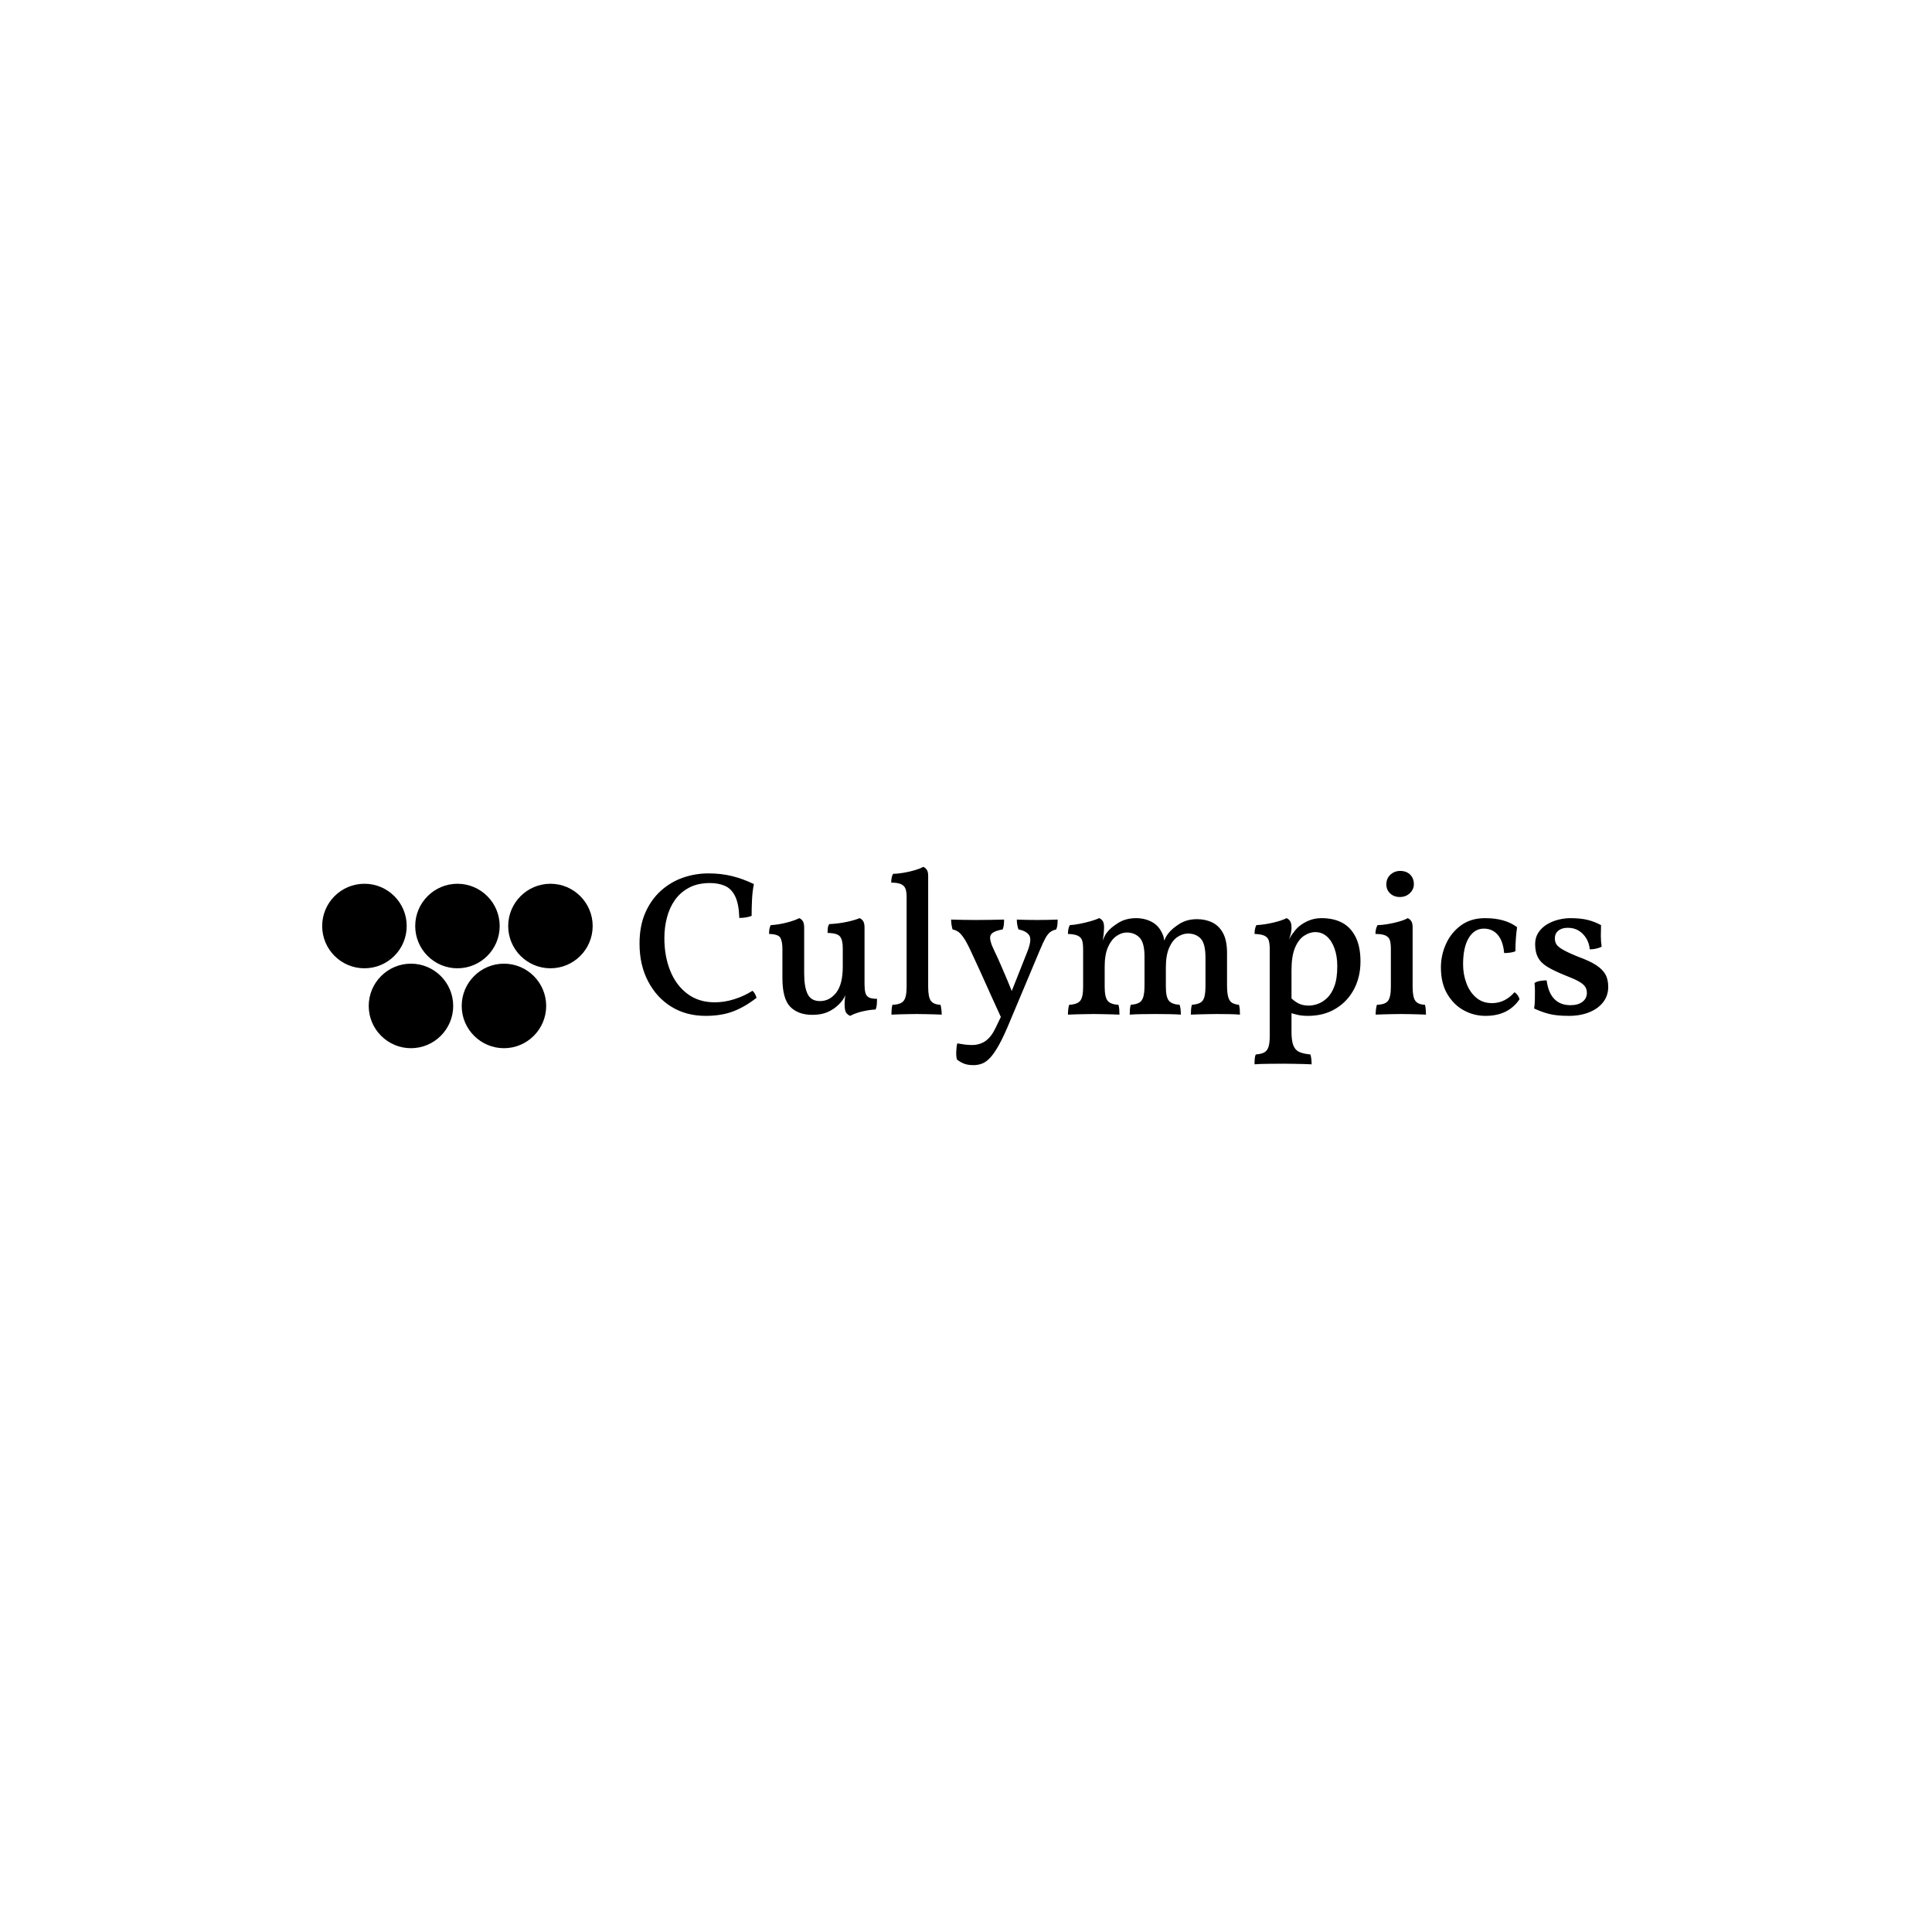
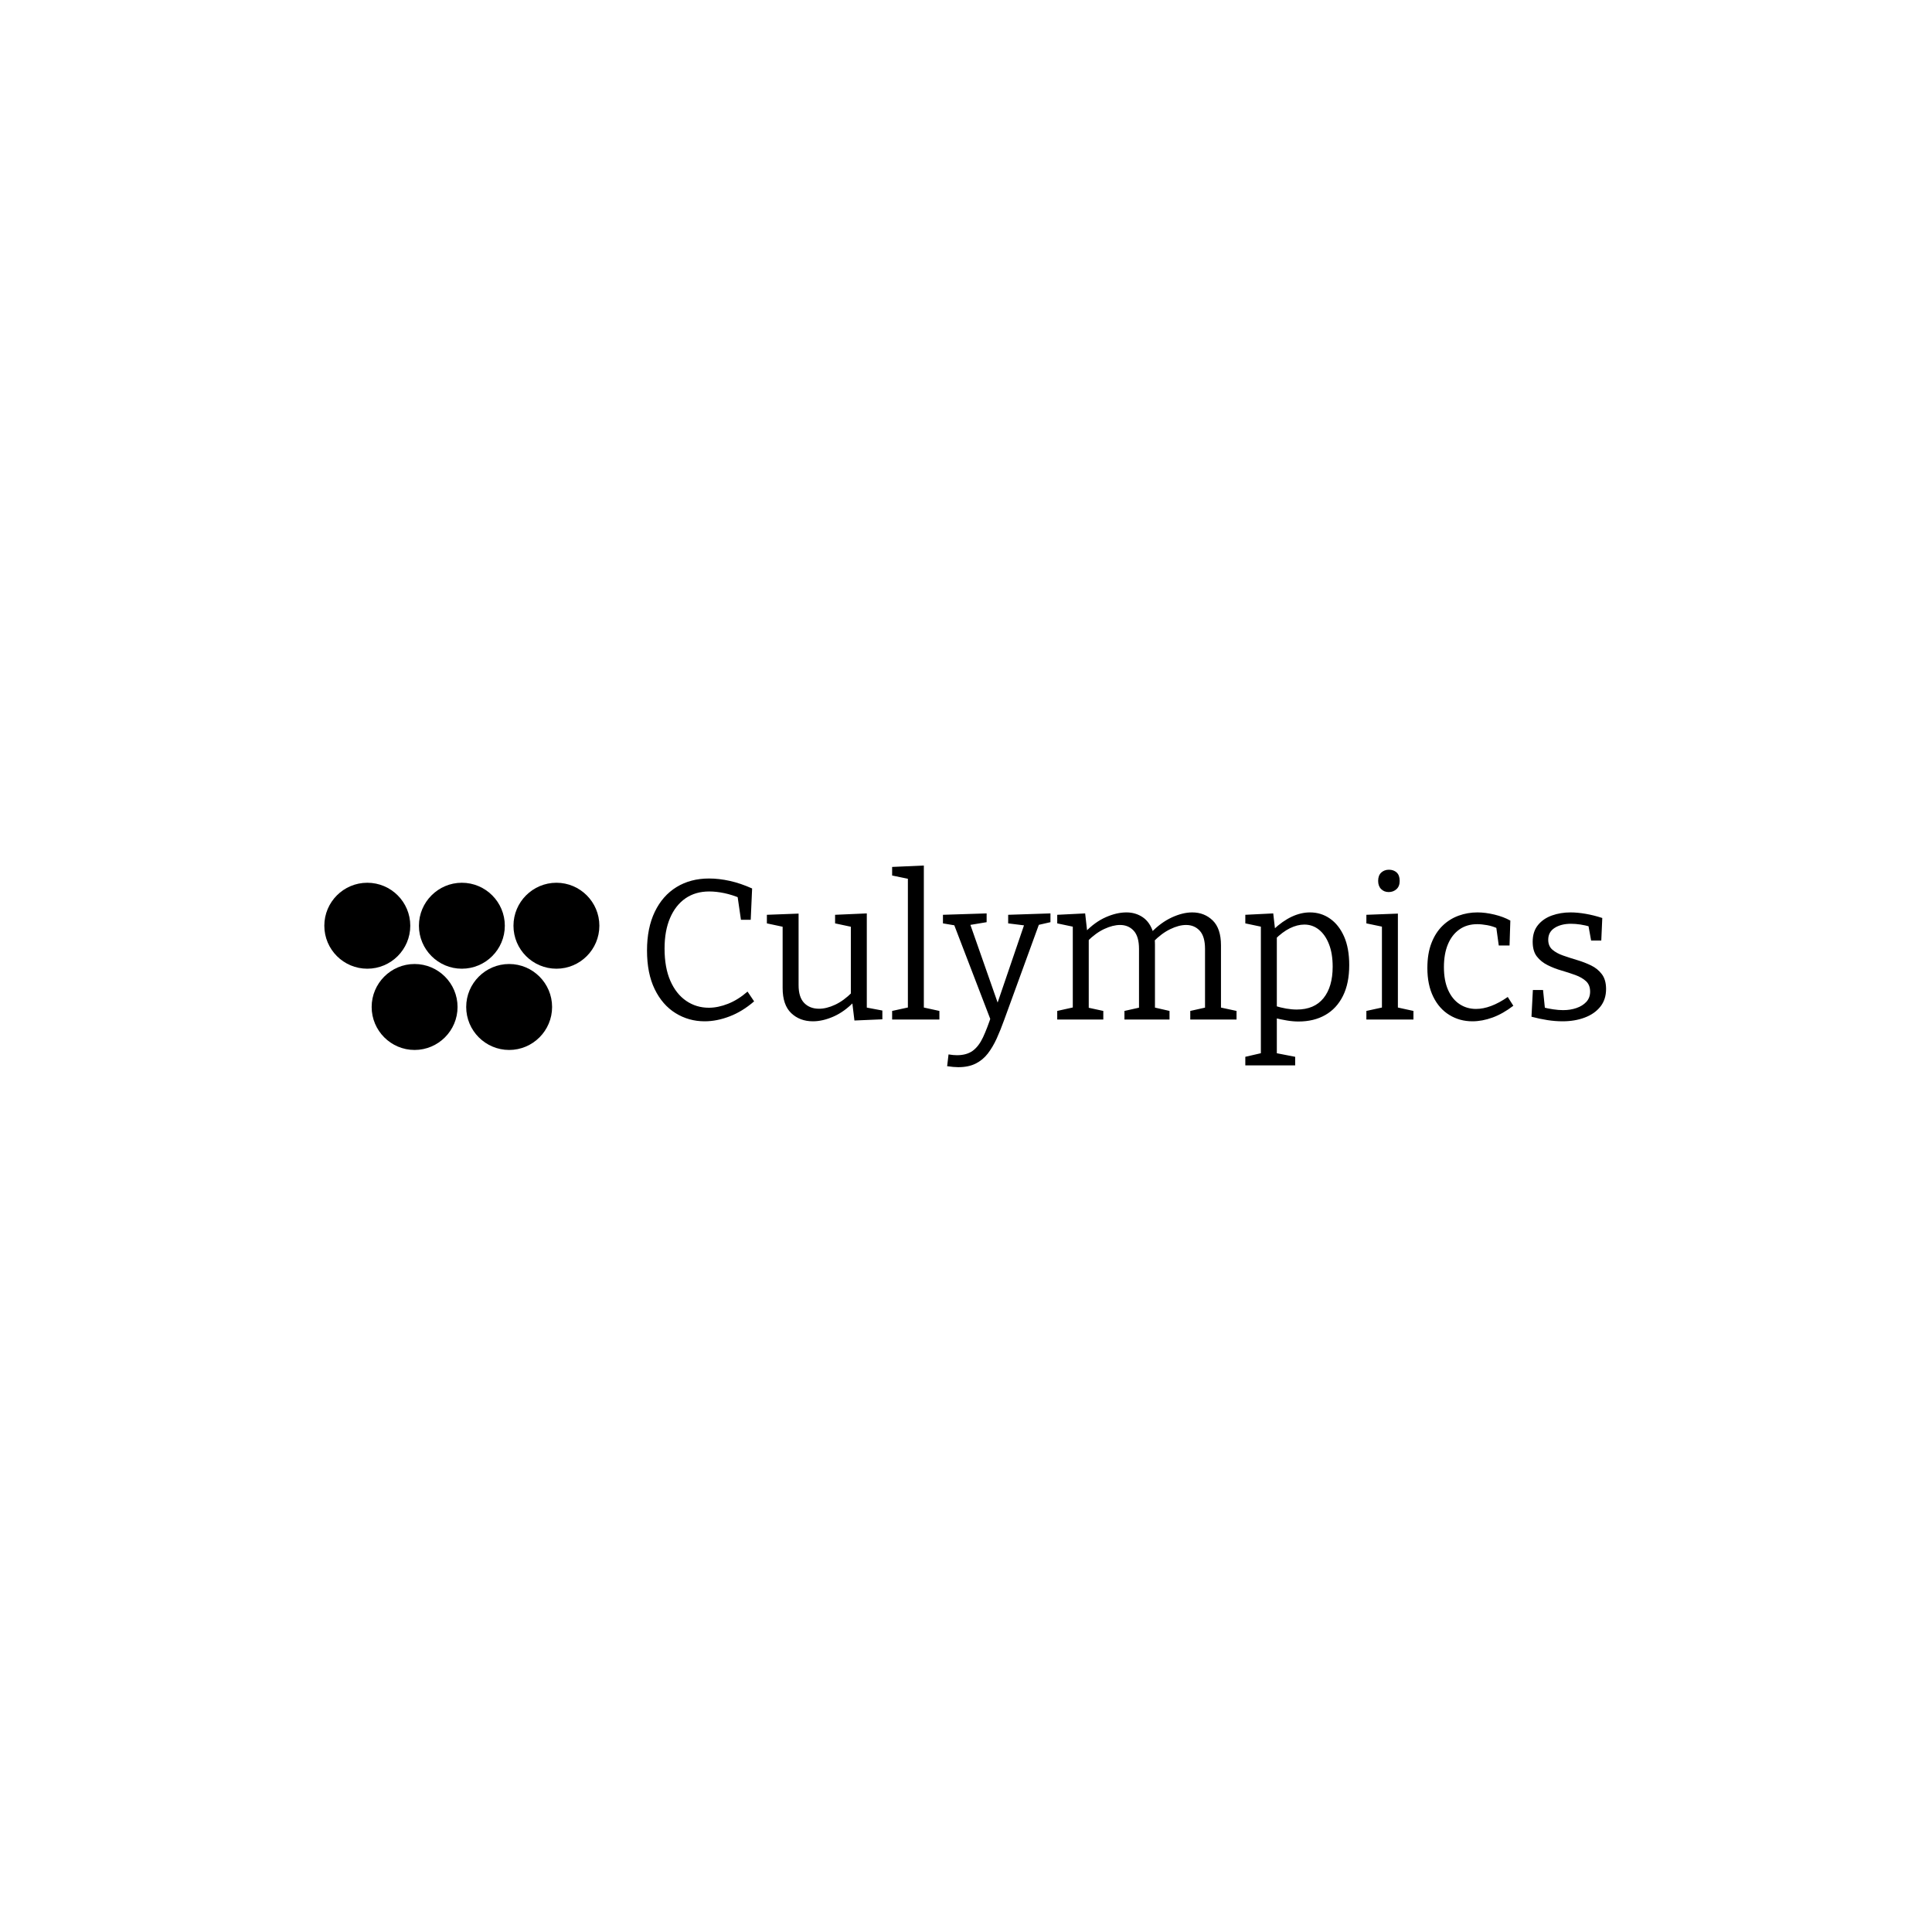
<svg xmlns="http://www.w3.org/2000/svg" version="1.1" width="1500" height="1500" viewBox="0 0 1500 1500">
  <rect width="1500" height="1500" fill="#ffffff" />
-   <g transform="matrix(0.6666667,0,0,0.6666667,249.3939,672.9853)">
-     <svg viewBox="0 0 396 61" data-background-color="#f6efd1" preserveAspectRatio="xMidYMid meet" height="231" width="1500">
-       <g id="tight-bounds" transform="matrix(1,0,0,1,0.24,0.005819928)">
-         <svg viewBox="0 0 395.52 60.988" height="60.988" width="395.52">
+   <g transform="matrix(0.6666667,0,0,0.6666667,249.3939,672.2773)">
+     <svg viewBox="0 0 396 62" data-background-color="#f6efd1" preserveAspectRatio="xMidYMid meet" height="234" width="1500">
+       <g id="tight-bounds" transform="matrix(1,0,0,1,0.24,-0.1102112)">
+         <svg viewBox="0 0 395.52 62.22" height="62.22" width="395.52">
          <g>
-             <svg viewBox="0 0 525.07 80.965" height="60.988" width="395.52">
-               <g transform="matrix(1,0,0,1,129.5499,0)">
-                 <svg viewBox="0 0 395.52 80.965" height="80.965" width="395.52">
+             <svg viewBox="0 0 528.567 83.15" height="62.22" width="395.52">
+               <g transform="matrix(1,0,0,1,133.0473,0)">
+                 <svg viewBox="0 0 395.52 83.15" height="83.15" width="395.52">
                  <g id="textblocktransform">
-                     <svg viewBox="0 0 395.52 80.965" height="80.965" width="395.52" id="textblock">
+                     <svg viewBox="0 0 395.52 83.15" height="83.15" width="395.52" id="textblock">
                      <g>
-                         <svg viewBox="0 0 395.52 80.965" height="80.965" width="395.52">
+                         <svg viewBox="0 0 395.52 83.15" height="83.15" width="395.52">
                          <g transform="matrix(1,0,0,1,0,0)">
-                             <svg width="395.52" viewBox="1.75 -35.85 235.93 48.3" height="80.965" data-palette-color="#af8260">
+                             <svg width="395.52" viewBox="3.05 -38.6 240.43 50.55" height="83.15" data-palette-color="#af8260">
                              <g class="wordmark-text-0" data-fill-palette-color="primary" id="text-0">
-                                 <path d="M17.85 0.45L17.85 0.45Q13.1 0.45 9.5-1.78 5.9-4 3.83-7.98 1.75-11.95 1.75-17.15L1.75-17.15Q1.75-21.45 3.15-24.65 4.55-27.85 6.93-30 9.3-32.15 12.3-33.2 15.3-34.25 18.55-34.25L18.55-34.25Q21.6-34.25 24.25-33.6 26.9-32.95 29.6-31.65L29.6-31.65Q29.25-29.9 29.15-27.93 29.05-25.95 29.05-23.9L29.05-23.9Q28.4-23.65 27.65-23.53 26.9-23.4 26.05-23.4L26.05-23.4Q25.95-26.8 25.05-28.65 24.15-30.5 22.58-31.2 21-31.9 18.9-31.9L18.9-31.9Q15.95-31.9 13.83-30.78 11.7-29.65 10.38-27.78 9.05-25.9 8.43-23.5 7.8-21.1 7.8-18.5L7.8-18.5Q7.8-14.1 9.22-10.55 10.65-7 13.4-4.93 16.15-2.85 20.1-2.85L20.1-2.85Q22.4-2.85 24.8-3.6 27.2-4.35 29.25-5.65L29.25-5.65Q29.6-5.4 29.88-4.88 30.15-4.35 30.25-3.95L30.25-3.95Q27.45-1.75 24.58-0.65 21.7 0.45 17.85 0.45ZM43.85 0.2L43.85 0.2Q40.4 0.2 38.47-1.75 36.55-3.7 36.55-8.75L36.55-8.75 36.55-15.8Q36.55-17.7 36.05-18.57 35.55-19.45 33.3-19.5L33.3-19.5Q33.3-20.1 33.37-20.63 33.45-21.15 33.7-21.65L33.7-21.65Q35.55-21.75 37.52-22.25 39.5-22.75 40.65-23.35L40.65-23.35Q41.15-23.15 41.5-22.65 41.85-22.15 41.85-21L41.85-21 41.85-9.9Q41.85-6.55 42.7-4.85 43.55-3.15 45.7-3.15L45.7-3.15Q48.05-3.15 49.65-5.2 51.25-7.25 51.25-11.55L51.25-11.55 51.25-16.05Q51.25-17.95 50.62-18.82 50-19.7 47.55-19.75L47.55-19.75Q47.55-20.35 47.6-20.88 47.65-21.4 47.95-21.9L47.95-21.9Q50.15-22 52.17-22.43 54.2-22.85 55.35-23.35L55.35-23.35Q55.85-23.15 56.2-22.65 56.55-22.15 56.55-21L56.55-21 56.55-6.65 51.95-4.8Q51.7-4.1 51.25-3.45 50.8-2.8 50.2-2.25L50.2-2.25Q48.95-1.05 47.45-0.43 45.95 0.2 43.85 0.2ZM53.05 0.45L53.05 0.45Q52.45 0.2 52.07-0.33 51.7-0.85 51.7-2.45L51.7-2.45Q51.7-3.05 51.8-4.08 51.9-5.1 52.2-6.7L52.2-6.7 56.55-7.25Q56.55-6 56.75-5.2 56.95-4.4 57.6-4.05 58.25-3.7 59.6-3.7L59.6-3.7Q59.6-3.1 59.55-2.4 59.5-1.7 59.25-1.1L59.25-1.1Q57.85-1.05 56.1-0.65 54.35-0.25 53.05 0.45ZM63.1 0.15L63.1 0.15Q63.1-0.45 63.15-1.1 63.2-1.75 63.35-2.25L63.35-2.25Q65.35-2.3 66.07-3.2 66.8-4.1 66.8-6.6L66.8-6.6 66.8-28.55Q66.8-29.7 66.55-30.45 66.3-31.2 65.5-31.6 64.7-32 63.05-32L63.05-32Q63.05-32.6 63.15-33.15 63.25-33.7 63.5-34.15L63.5-34.15Q64.55-34.15 66.05-34.4 67.55-34.65 68.87-35.05 70.2-35.45 70.85-35.85L70.85-35.85Q71.35-35.65 71.7-35.15 72.05-34.65 72.05-33.65L72.05-33.65 72.05-6.6Q72.05-4.1 72.72-3.2 73.4-2.3 75.05-2.25L75.05-2.25Q75.2-1.75 75.27-1.05 75.35-0.35 75.35 0.15L75.35 0.15Q74.5 0.1 73.5 0.08 72.5 0.05 71.4 0.03 70.3 0 69.25 0L69.25 0Q68.2 0 67.05 0.03 65.9 0.05 64.9 0.08 63.9 0.1 63.1 0.15ZM92.64-6.2L96.09-14.9Q97.34-17.95 96.72-19.07 96.09-20.2 94.04-20.6L94.04-20.6Q93.84-21.15 93.74-21.78 93.64-22.4 93.64-23L93.64-23Q94.79-22.95 96.02-22.93 97.24-22.9 98.59-22.9L98.59-22.9Q99.99-22.9 101.24-22.93 102.49-22.95 103.59-23L103.59-23Q103.59-22.45 103.54-21.83 103.49-21.2 103.24-20.6L103.24-20.6Q102.34-20.4 101.74-19.93 101.14-19.45 100.59-18.45 100.04-17.45 99.29-15.65L99.29-15.65 91.94 1.85Q90.54 5.25 89.39 7.35 88.24 9.45 87.24 10.55 86.24 11.65 85.24 12.05 84.24 12.45 83.09 12.45L83.09 12.45Q81.54 12.45 80.57 12 79.59 11.55 79.04 11.05L79.04 11.05Q78.84 10.25 78.89 9.08 78.94 7.9 79.14 7.15L79.14 7.15Q79.99 7.3 80.92 7.43 81.84 7.55 82.79 7.55L82.79 7.55Q84.24 7.55 85.52 6.88 86.79 6.2 87.74 4.7L87.74 4.7Q88.34 3.75 89.72 0.78 91.09-2.2 92.64-6.2L92.64-6.2ZM92.84-4.45L90.04 1.35Q88.79-1.35 87.44-4.35 86.09-7.35 84.84-10.13 83.59-12.9 82.64-14.9L82.64-14.9Q81.59-17.2 80.84-18.35 80.09-19.5 79.44-19.98 78.79-20.45 77.99-20.6L77.99-20.6Q77.84-21.1 77.74-21.73 77.64-22.35 77.64-23L77.64-23Q79.09-22.95 80.64-22.93 82.19-22.9 83.59-22.9L83.59-22.9Q85.04-22.9 87.02-22.93 88.99-22.95 90.54-23L90.54-23Q90.54-22.3 90.47-21.68 90.39-21.05 90.19-20.6L90.19-20.6Q87.59-20.15 87.22-19.1 86.84-18.05 88.19-15.35L88.19-15.35Q88.89-13.9 89.74-11.95 90.59-10 91.42-8.03 92.24-6.05 92.84-4.45L92.84-4.45ZM106.09 0.15L106.09 0.15Q106.09-0.6 106.17-1.2 106.24-1.8 106.39-2.25L106.39-2.25Q108.39-2.35 109.09-3.23 109.79-4.1 109.79-6.6L109.79-6.6 109.79-15.7Q109.79-17.05 109.57-17.85 109.34-18.65 108.54-19.05 107.74-19.45 106.09-19.5L106.09-19.5Q106.09-20.1 106.19-20.63 106.29-21.15 106.54-21.65L106.54-21.65Q107.59-21.7 108.99-21.98 110.39-22.25 111.69-22.63 112.99-23 113.69-23.35L113.69-23.35Q114.14-23.2 114.52-22.7 114.89-22.2 114.89-21.15L114.89-21.15Q114.89-20.35 114.77-19.3 114.64-18.25 114.34-16.15L114.34-16.15 113.89-16.1Q114.64-18.15 114.99-18.88 115.34-19.6 115.59-19.85L115.59-19.85Q116.44-21 118.32-22.18 120.19-23.35 122.69-23.35L122.69-23.35Q124.84-23.35 126.62-22.38 128.39-21.4 129.24-19.2L129.24-19.2Q129.54-18.5 129.54-17.4L129.54-17.4 129.34-17.4Q129.89-18.85 130.59-19.7L130.59-19.7Q131.44-20.8 133.24-21.95 135.04-23.1 137.54-23.1L137.54-23.1Q139.59-23.1 141.24-22.3 142.89-21.5 143.87-19.7 144.84-17.9 144.84-14.85L144.84-14.85 144.84-7Q144.84-5.1 145.14-4.1 145.44-3.1 146.07-2.73 146.69-2.35 147.74-2.25L147.74-2.25Q147.89-1.75 147.94-1.18 147.99-0.6 147.99 0.15L147.99 0.15Q146.89 0.05 145.39 0.03 143.89 0 142.34 0L142.34 0Q141.29 0 140.17 0.03 139.04 0.05 137.97 0.08 136.89 0.1 136.04 0.15L136.04 0.15Q136.04-0.65 136.09-1.23 136.14-1.8 136.29-2.25L136.29-2.25Q137.59-2.35 138.32-2.75 139.04-3.15 139.32-4.15 139.59-5.15 139.59-6.9L139.59-6.9 139.59-13.7Q139.59-17.15 138.42-18.38 137.24-19.6 135.34-19.6L135.34-19.6Q134.04-19.6 132.79-18.78 131.54-17.95 130.74-16.13 129.94-14.3 129.94-11.35L129.94-11.35 129.94-6.65Q129.94-4.1 130.69-3.23 131.44-2.35 133.29-2.25L133.29-2.25Q133.44-1.8 133.52-1.2 133.59-0.6 133.59 0.15L133.59 0.15Q132.34 0.05 130.64 0.03 128.94 0 127.39 0L127.39 0Q125.79 0 124.14 0.03 122.49 0.05 121.14 0.15L121.14 0.15Q121.14-0.6 121.19-1.2 121.24-1.8 121.39-2.25L121.39-2.25Q122.69-2.35 123.42-2.75 124.14-3.15 124.44-4.15 124.74-5.15 124.74-7L124.74-7 124.74-14Q124.74-17.35 123.54-18.6 122.34-19.85 120.39-19.85L120.39-19.85Q119.14-19.85 117.89-18.98 116.64-18.1 115.84-16.28 115.04-14.45 115.04-11.55L115.04-11.55 115.04-6.65Q115.04-4.15 115.74-3.25 116.44-2.35 118.39-2.25L118.39-2.25Q118.54-1.75 118.59-1.18 118.64-0.6 118.64 0.15L118.64 0.15Q117.84 0.1 116.72 0.08 115.59 0.05 114.44 0.03 113.29 0 112.34 0L112.34 0Q111.44 0 110.27 0.03 109.09 0.05 107.99 0.08 106.89 0.1 106.09 0.15ZM151.54 12.25L151.54 12.25Q151.54 11.45 151.59 10.85 151.64 10.25 151.84 9.85L151.84 9.85Q153.19 9.75 153.91 9.35 154.64 8.95 154.94 8 155.24 7.05 155.24 5.3L155.24 5.3 155.24-15.8Q155.24-17.1 155.01-17.88 154.79-18.65 153.99-19.05 153.19-19.45 151.54-19.5L151.54-19.5Q151.54-20.1 151.64-20.65 151.74-21.2 151.99-21.65L151.99-21.65Q153.89-21.75 156.04-22.25 158.19-22.75 159.34-23.35L159.34-23.35Q159.84-23.15 160.19-22.65 160.54-22.15 160.54-21L160.54-21Q160.54-20 160.21-19 159.89-18 159.39-16.45L159.39-16.45 160.54-15.45 160.54 4.35Q160.54 6.5 160.99 7.65 161.44 8.8 162.46 9.25 163.49 9.7 165.14 9.85L165.14 9.85Q165.29 10.3 165.36 10.9 165.44 11.5 165.44 12.25L165.44 12.25Q164.64 12.2 163.54 12.18 162.44 12.15 161.19 12.13 159.94 12.1 158.69 12.1L158.69 12.1Q156.79 12.1 154.74 12.13 152.69 12.15 151.54 12.25ZM164.54 0.45L164.54 0.45Q163.19 0.45 162.16 0.23 161.14 0 159.89-0.4L159.89-0.4 159.89-4.45Q160.84-3.4 161.96-2.73 163.09-2.05 164.74-2.05L164.74-2.05Q165.74-2.05 166.91-2.45 168.09-2.85 169.19-3.88 170.29-4.9 170.99-6.78 171.69-8.65 171.69-11.65L171.69-11.65Q171.69-14.1 171.01-15.98 170.34-17.85 169.14-18.9 167.94-19.95 166.34-19.95L166.34-19.95Q164.94-19.95 163.59-19.05 162.24-18.15 161.39-16.13 160.54-14.1 160.54-10.7L160.54-10.7 158.94-15.95Q159.64-17.65 160.16-18.57 160.69-19.5 161.09-19.9L161.09-19.9Q161.54-20.65 162.51-21.45 163.49-22.25 164.86-22.8 166.24-23.35 167.84-23.35L167.84-23.35Q170.79-23.35 172.89-22.23 174.99-21.1 176.16-18.75 177.34-16.4 177.34-12.8L177.34-12.8Q177.34-9 175.74-6 174.14-3 171.26-1.28 168.39 0.45 164.54 0.45ZM181.04 0.15L181.04 0.15Q181.04-0.45 181.11-1.1 181.19-1.75 181.34-2.25L181.34-2.25Q183.34-2.3 184.04-3.2 184.74-4.1 184.74-6.6L184.74-6.6 184.74-15.95Q184.74-17.15 184.51-17.93 184.29-18.7 183.49-19.1 182.69-19.5 180.99-19.5L180.99-19.5Q180.99-20.1 181.11-20.65 181.24-21.2 181.49-21.65L181.49-21.65Q182.49-21.65 183.99-21.9 185.49-22.15 186.84-22.55 188.19-22.95 188.84-23.35L188.84-23.35Q189.34-23.15 189.69-22.65 190.04-22.15 190.04-21.15L190.04-21.15 190.04-6.6Q190.04-4.1 190.71-3.2 191.39-2.3 193.04-2.25L193.04-2.25Q193.19-1.75 193.24-1.05 193.29-0.35 193.29 0.15L193.29 0.15Q192.49 0.1 191.49 0.08 190.49 0.05 189.39 0.03 188.29 0 187.24 0L187.24 0Q186.14 0 185.01 0.03 183.89 0.05 182.86 0.08 181.84 0.1 181.04 0.15ZM186.94-28.5L186.94-28.5Q185.49-28.5 184.56-29.38 183.64-30.25 183.64-31.55L183.64-31.55Q183.64-33.05 184.64-33.95 185.64-34.85 186.99-34.85L186.99-34.85Q188.54-34.85 189.44-33.95 190.34-33.05 190.34-31.6L190.34-31.6Q190.34-30.35 189.36-29.43 188.39-28.5 186.94-28.5ZM216.08-3.6L216.08-3.6Q214.73-1.6 212.68-0.58 210.63 0.45 207.78 0.45L207.78 0.45Q204.98 0.45 202.53-0.88 200.08-2.2 198.51-4.83 196.93-7.45 196.93-11.35L196.93-11.35Q196.93-14.35 198.18-17.1 199.43-19.85 201.83-21.6 204.23-23.35 207.68-23.35L207.68-23.35Q210.13-23.35 212.08-22.8 214.03-22.25 215.48-21.15L215.48-21.15Q215.28-19.7 215.18-18.28 215.08-16.85 215.08-15.3L215.08-15.3Q214.58-15.05 213.78-14.95 212.98-14.85 212.33-14.85L212.33-14.85Q212.08-17.75 210.78-19.28 209.48-20.8 207.38-20.8L207.38-20.8Q205.08-20.8 203.71-18.53 202.33-16.25 202.33-12.1L202.33-12.1Q202.33-9.7 203.13-7.53 203.93-5.35 205.51-4 207.08-2.65 209.38-2.65L209.38-2.65Q210.98-2.65 212.38-3.35 213.78-4.05 214.83-5.3L214.83-5.3Q215.28-5.05 215.61-4.6 215.93-4.15 216.08-3.6ZM235.93-21.65L235.93-21.65Q235.88-20.4 235.88-19.05 235.88-17.7 236.08-16.4L236.08-16.4Q235.53-16.1 234.76-15.93 233.98-15.75 233.18-15.75L233.18-15.75Q233.08-17.1 232.41-18.3 231.73-19.5 230.58-20.25 229.43-21 227.83-21L227.83-21Q226.38-21 225.53-20.3 224.68-19.6 224.68-18.45L224.68-18.45Q224.68-17.65 225.03-17.03 225.38-16.4 226.63-15.68 227.88-14.95 230.48-13.9L230.48-13.9Q233.23-12.9 234.78-11.88 236.33-10.85 237.01-9.63 237.68-8.4 237.68-6.6L237.68-6.6Q237.68-4.5 236.46-2.9 235.23-1.3 233.06-0.43 230.88 0.45 228.13 0.45L228.13 0.45Q225.08 0.45 223.26-0.03 221.43-0.5 219.63-1.35L219.63-1.35Q219.78-2.2 219.81-3.35 219.83-4.5 219.83-5.63 219.83-6.75 219.73-7.55L219.73-7.55Q220.18-7.9 221.03-8.05 221.88-8.2 222.68-8.2L222.68-8.2Q223.08-5.15 224.56-3.65 226.03-2.15 228.48-2.15L228.48-2.15Q230.33-2.15 231.41-2.98 232.48-3.8 232.48-5.15L232.48-5.15Q232.48-6 232.06-6.65 231.63-7.3 230.53-7.93 229.43-8.55 227.23-9.4L227.23-9.4Q224.63-10.45 223.01-11.4 221.38-12.35 220.63-13.68 219.88-15 219.88-17.05L219.88-17.05Q219.88-18.65 220.68-19.85 221.48-21.05 222.76-21.83 224.03-22.6 225.56-22.98 227.08-23.35 228.48-23.35L228.48-23.35Q230.88-23.35 232.63-22.93 234.38-22.5 235.93-21.65Z" fill="#000000" data-fill-palette-color="primary" />
+                                 <path d="M17.5 0.45L17.5 0.45Q13.5 0.45 10.2-1.6 6.9-3.65 4.98-7.6 3.05-11.55 3.05-17.3L3.05-17.3Q3.05-22.95 5-27 6.95-31.05 10.45-33.2 13.95-35.35 18.6-35.35L18.6-35.35Q21.1-35.35 23.8-34.75 26.5-34.15 29.4-32.85L29.4-32.85 29.05-25 26.6-25 25.7-31.2 26.45-30.4Q24.45-31.25 22.43-31.68 20.4-32.1 18.65-32.1L18.65-32.1Q15.2-32.1 12.7-30.38 10.2-28.65 8.83-25.45 7.45-22.25 7.45-17.8L7.45-17.8Q7.45-13 8.9-9.7 10.35-6.4 12.88-4.67 15.4-2.95 18.55-2.95L18.55-2.95Q20.85-2.95 23.38-3.95 25.9-4.95 28.25-7L28.25-7 29.9-4.55Q26.95-2 23.75-0.78 20.55 0.45 17.5 0.45ZM44.65 0.45L44.65 0.45Q41.35 0.45 39.2-1.6 37.05-3.65 37.05-7.9L37.05-7.9 37.05-23.85 37.55-23.15 33.1-24.1 33.1-26.25 41.05-26.55 41.05-8.6Q41.05-5.6 42.45-4.15 43.85-2.7 46.2-2.7L46.2-2.7Q48.05-2.7 50.2-3.7 52.35-4.7 54.45-6.8L54.45-6.8 54.15-5.9 54.15-23.95 54.65-23.15 50.2-24.1 50.2-26.25 58.15-26.6 58.15-2.45 57.55-3.1 62.05-2.25 62.05-0.05 55.05 0.25 54.45-4.7 55-4.5Q52.55-1.95 49.82-0.75 47.1 0.45 44.65 0.45ZM72.45-38.6L72.45-2.55 72-3.1 76.35-2.15 76.35 0 64.5 0 64.5-2.15 68.85-3.1 68.45-2.55 68.45-35.65 68.85-35.2 64.5-36.1 64.5-38.25 72.45-38.6ZM78.29 11.7L78.29 11.7 78.64 8.75Q79.24 8.85 79.77 8.9 80.29 8.95 80.74 8.95L80.74 8.95Q83.19 8.95 84.72 7.83 86.24 6.7 87.29 4.45 88.34 2.2 89.44-1.15L89.44-1.15 89.29 0.35 79.94-24 80.49-23.55 77.24-24.1 77.24-26.25 88.19-26.6 88.19-24.4 83.69-23.65 83.99-24.1 91.44-2.85 90.54-3.05 97.69-24 97.99-23.55 93.59-24.1 93.59-26.25 104.19-26.6 104.19-24.4 100.69-23.6 101.39-24.05 92.59 0.1Q91.69 2.6 90.72 4.75 89.74 6.9 88.49 8.53 87.24 10.15 85.44 11.05 83.64 11.95 81.09 11.95L81.09 11.95Q79.94 11.95 78.29 11.7ZM129.94-21.85L129.94-21.85 129.39-21.75Q131.84-24.3 134.59-25.58 137.34-26.85 139.74-26.85L139.74-26.85Q142.79-26.85 144.87-24.83 146.94-22.8 146.94-18.6L146.94-18.6 146.94-2.4 146.44-3.1 150.84-2.15 150.84 0 139.24 0 139.24-2.15 143.49-3.1 142.94-2.35 142.94-17.7Q142.94-20.8 141.62-22.25 140.29-23.7 138.19-23.7L138.19-23.7Q136.39-23.7 134.22-22.65 132.04-21.6 129.94-19.45L129.94-19.45 130.29-20.4Q130.34-19.95 130.37-19.55 130.39-19.15 130.39-18.75L130.39-18.75 130.39-2.4 129.89-3.1 134.04-2.15 134.04 0 122.74 0 122.74-2.15 126.99-3.1 126.39-2.35 126.39-17.7Q126.39-20.8 125.07-22.25 123.74-23.7 121.64-23.7L121.64-23.7Q119.84-23.7 117.69-22.7 115.54-21.7 113.44-19.6L113.44-19.6 113.79-20.35 113.79-2.35 113.29-3.05 117.44-2.15 117.44 0 105.89 0 105.89-2.15 110.39-3.15 109.79-2.4 109.79-23.9 110.39-23.15 105.89-24.1 105.89-26.25 112.89-26.6 113.44-21.7 112.89-21.9Q115.34-24.45 118.07-25.65 120.79-26.85 123.24-26.85L123.24-26.85Q125.54-26.85 127.34-25.63 129.14-24.4 129.94-21.85ZM165.54 11.5L153.04 11.5 153.04 9.35 157.59 8.3 156.94 9.05 156.94-23.8 157.54-23.15 153.04-24.1 153.04-26.25 160.04-26.6 160.54-22.25 160.09-22.55Q162.39-24.7 164.69-25.78 166.99-26.85 169.24-26.85L169.24-26.85Q172.04-26.85 174.26-25.3 176.49-23.75 177.79-20.83 179.09-17.9 179.09-13.65L179.09-13.65Q179.09-9.05 177.51-5.9 175.94-2.75 173.09-1.13 170.24 0.5 166.39 0.5L166.39 0.5Q164.99 0.5 163.49 0.25 161.99 0 160.34-0.4L160.34-0.4 160.94-0.95 160.94 9.05 160.39 8.35 165.54 9.35 165.54 11.5ZM165.94-2.5L165.94-2.5Q170.34-2.5 172.64-5.35 174.94-8.2 174.94-13.25L174.94-13.25Q174.94-16.55 174.01-18.9 173.09-21.25 171.49-22.53 169.89-23.8 167.84-23.8L167.84-23.8Q166.09-23.8 164.21-22.88 162.34-21.95 160.44-20.05L160.44-20.05 160.94-21.3 160.94-2.55 160.39-3.45Q163.44-2.5 165.94-2.5ZM191.29-26.55L191.29-2.55 190.84-3.1 195.19-2.15 195.19 0 183.39 0 183.39-2.15 187.74-3.1 187.29-2.55 187.29-23.65 187.69-23.2 183.39-24.1 183.39-26.25 191.29-26.55ZM188.99-31.95L188.99-31.95Q187.84-31.95 187.09-32.7 186.34-33.45 186.34-34.75L186.34-34.75Q186.34-36.1 187.11-36.83 187.89-37.55 189.04-37.55L189.04-37.55Q190.24-37.55 190.99-36.85 191.74-36.15 191.74-34.75L191.74-34.75Q191.74-33.4 190.94-32.68 190.14-31.95 188.99-31.95ZM209.98 0.45L209.98 0.45Q206.78 0.45 204.21-1.13 201.63-2.7 200.16-5.7 198.68-8.7 198.68-12.9L198.68-12.9Q198.68-16.55 199.71-19.18 200.73-21.8 202.48-23.5 204.23-25.2 206.51-26.03 208.78-26.85 211.23-26.85L211.23-26.85Q213.23-26.85 215.51-26.3 217.78-25.75 219.48-24.8L219.48-24.8 219.28-18.55 216.58-18.55 215.93-23.25 216.33-22.8Q215.08-23.4 213.68-23.65 212.28-23.9 211.18-23.9L211.18-23.9Q208.58-23.9 206.71-22.58 204.83-21.25 203.83-18.85 202.83-16.45 202.83-13.15L202.83-13.15Q202.83-9.75 203.88-7.4 204.93-5.05 206.76-3.85 208.58-2.65 210.88-2.65L210.88-2.65Q212.68-2.65 214.68-3.4 216.68-4.15 218.83-5.65L218.83-5.65 220.23-3.45Q217.63-1.45 215.03-0.5 212.43 0.45 209.98 0.45ZM228.98-20L228.98-20Q228.98-18.4 230.03-17.5 231.08-16.6 232.73-16.03 234.38-15.45 236.23-14.9 238.08-14.35 239.73-13.55 241.38-12.75 242.43-11.35 243.48-9.95 243.48-7.65L243.48-7.65Q243.48-5 242.03-3.2 240.58-1.4 238.11-0.48 235.63 0.45 232.58 0.45L232.58 0.45Q230.73 0.45 228.78 0.15 226.83-0.15 224.78-0.7L224.78-0.7 225.13-7.4 227.68-7.4 228.18-2.5 227.73-3.05Q228.88-2.75 230.23-2.55 231.58-2.35 232.73-2.35L232.73-2.35Q234.53-2.35 236.06-2.88 237.58-3.4 238.53-4.42 239.48-5.45 239.48-7L239.48-7Q239.48-8.65 238.46-9.6 237.43-10.55 235.78-11.15 234.13-11.75 232.31-12.28 230.48-12.8 228.83-13.63 227.18-14.45 226.13-15.8 225.08-17.15 225.08-19.5L225.08-19.5Q225.08-22.05 226.41-23.68 227.73-25.3 229.91-26.08 232.08-26.85 234.58-26.85L234.58-26.85Q236.28-26.85 238.33-26.5 240.38-26.15 242.53-25.45L242.53-25.45 242.28-19.8 239.73-19.8 238.98-23.95 239.58-23.25Q236.98-24 234.68-24L234.68-24Q232.23-24 230.61-22.98 228.98-21.95 228.98-20Z" fill="#000000" data-fill-palette-color="primary" />
                              </g>
                            </svg>
                          </g>
                        </svg>
                      </g>
                    </svg>
                  </g>
                </svg>
              </g>
-               <g transform="matrix(1,0,0,1,0,6.914384)">
-                 <svg viewBox="0 0 110.436 67.136" height="67.136" width="110.436">
+               <g transform="matrix(1,0,0,1,0,7.101052)">
+                 <svg viewBox="0 0 113.418 68.948" height="68.948" width="113.418">
                  <g>
-                     <svg xml:space="preserve" viewBox="6 15.41 48 29.18" x="0" y="0" height="67.136" width="110.436" class="icon-icon-0" data-fill-palette-color="accent" id="icon-0">
-                       <path d="M37.5 22.91c0 4.14-3.36 7.5-7.5 7.5-4.13 0-7.49-3.36-7.49-7.5 0-4.13 3.36-7.5 7.49-7.5 4.14 0 7.5 3.37 7.5 7.5M45.75 37.09c0 4.13-3.36 7.5-7.49 7.5-4.14 0-7.5-3.37-7.5-7.5s3.36-7.5 7.5-7.5c4.13 0 7.49 3.37 7.49 7.5" fill="#000000" data-fill-palette-color="accent" />
-                       <circle cx="13.5" cy="22.91" r="7.5" fill="#000000" data-fill-palette-color="accent" />
-                       <path d="M54 22.91c0 4.14-3.36 7.5-7.49 7.5-4.14 0-7.5-3.36-7.5-7.5 0-4.13 3.36-7.5 7.5-7.5 4.13 0 7.49 3.37 7.49 7.5M29.25 37.09c0 4.13-3.36 7.5-7.5 7.5-4.13 0-7.49-3.37-7.49-7.5s3.36-7.5 7.49-7.5c4.14 0 7.5 3.37 7.5 7.5" fill="#000000" data-fill-palette-color="accent" />
+                     <svg version="1.1" x="0" y="0" viewBox="6 15.41 48 29.18" enable-background="new 0 0 60 60" xml:space="preserve" height="68.948" width="113.418" class="icon-icon-0" data-fill-palette-color="accent" id="icon-0">
+                       <g fill="#803d3b" data-fill-palette-color="accent">
+                         <path d="M37.5 22.91C37.5 27.05 34.14 30.41 30 30.41 25.87 30.41 22.51 27.05 22.51 22.91 22.51 18.78 25.87 15.41 30 15.41 34.14 15.41 37.5 18.78 37.5 22.91" fill="#000000" data-fill-palette-color="accent" />
+                         <path d="M45.75 37.09C45.75 41.22 42.39 44.59 38.26 44.59 34.12 44.59 30.76 41.22 30.76 37.09S34.12 29.59 38.26 29.59C42.39 29.59 45.75 32.96 45.75 37.09" fill="#000000" data-fill-palette-color="accent" />
+                         <circle cx="13.5" cy="22.91" r="7.5" fill="#000000" data-fill-palette-color="accent" />
+                         <path d="M54 22.91C54 27.05 50.64 30.41 46.51 30.41 42.37 30.41 39.01 27.05 39.01 22.91 39.01 18.78 42.37 15.41 46.51 15.41 50.64 15.41 54 18.78 54 22.91" fill="#000000" data-fill-palette-color="accent" />
+                         <path d="M29.25 37.09C29.25 41.22 25.89 44.59 21.75 44.59 17.62 44.59 14.26 41.22 14.26 37.09S17.62 29.59 21.75 29.59C25.89 29.59 29.25 32.96 29.25 37.09" fill="#000000" data-fill-palette-color="accent" />
+                       </g>
                    </svg>
                  </g>
                </svg>
              </g>
            </svg>
          </g>
          <defs />
        </svg>
-         <rect width="395.52" height="60.988" fill="none" stroke="none" visibility="hidden" />
+         <rect width="395.52" height="62.22" fill="none" stroke="none" visibility="hidden" />
      </g>
    </svg>
  </g>
</svg>
